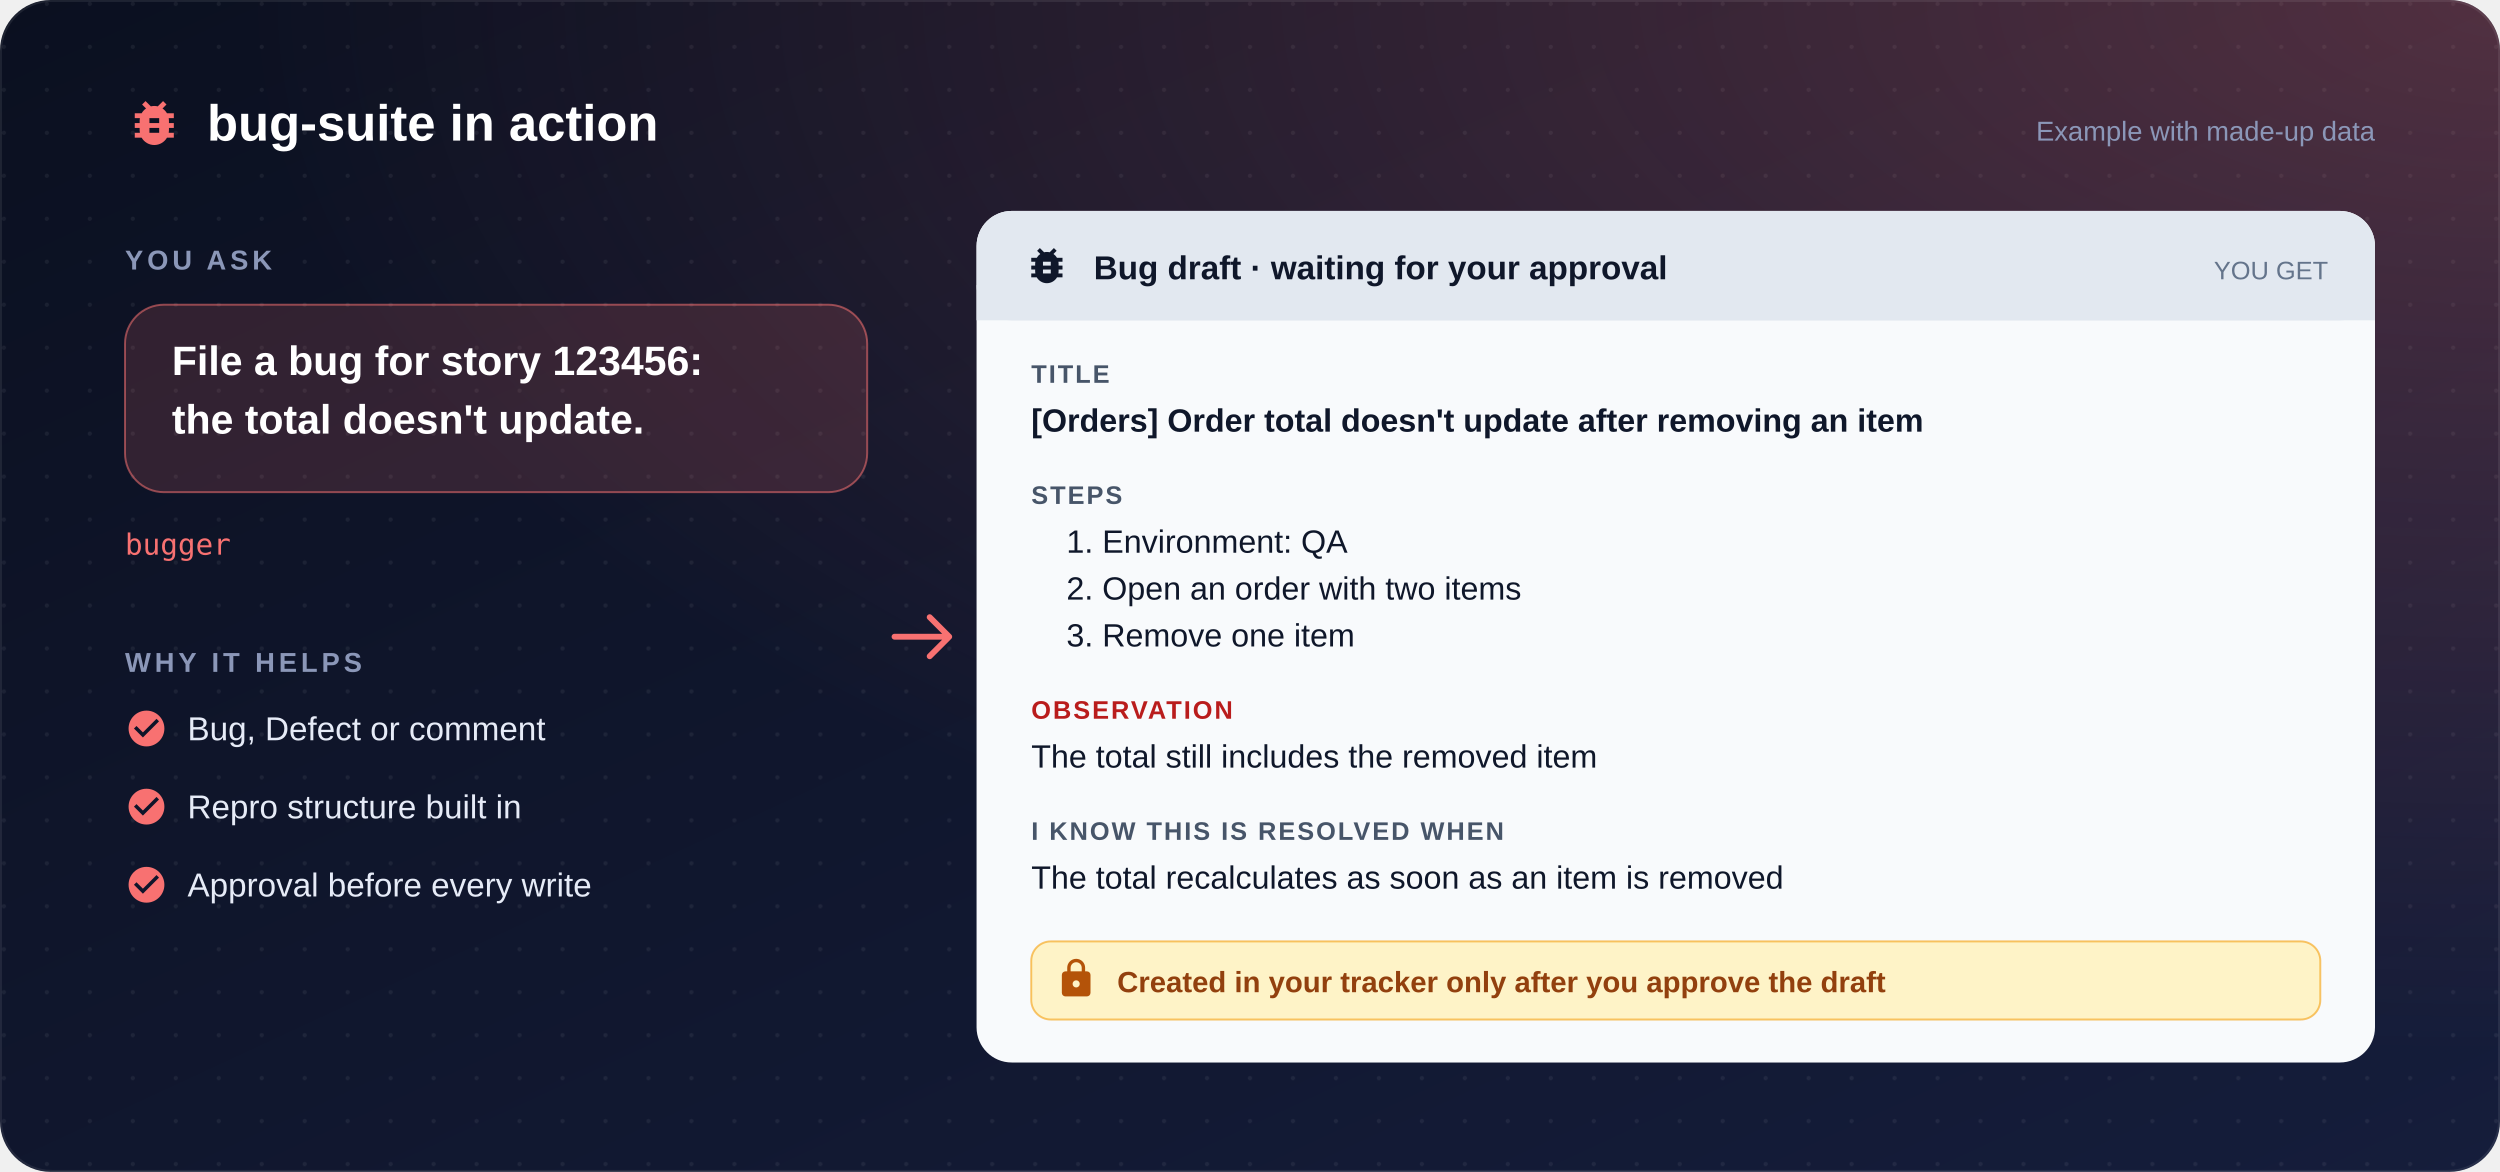
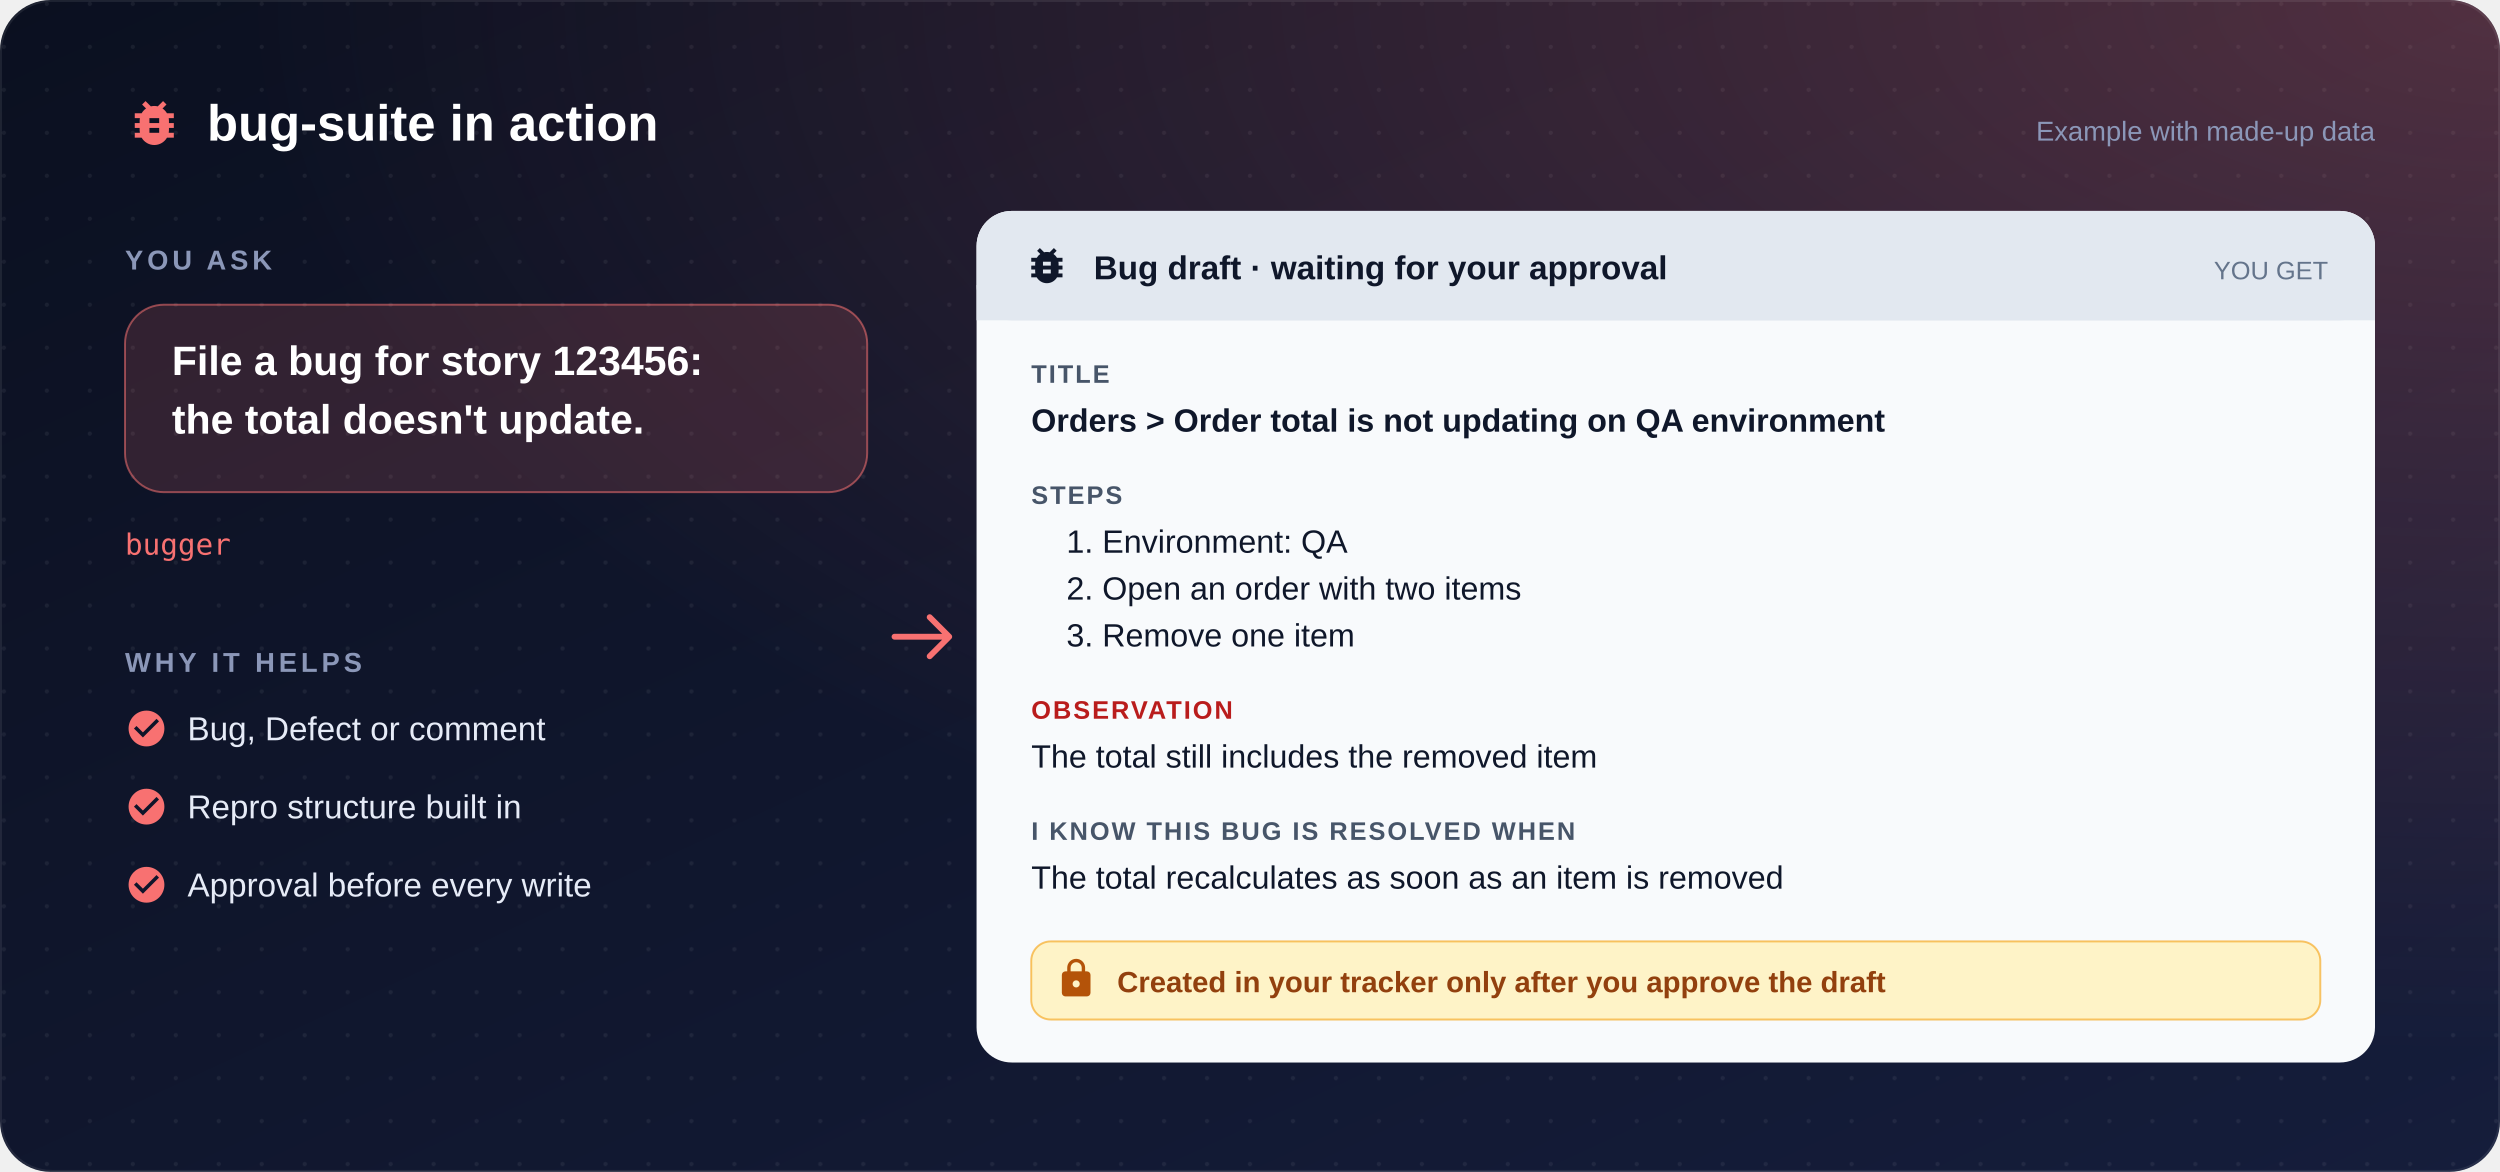
<svg xmlns="http://www.w3.org/2000/svg" width="1280" height="600" viewBox="0 0 1280 600" role="img" aria-label="bug-suite in action: File a bug for story 123456: the total doesn't update." font-family="'Segoe UI', -apple-system, 'Helvetica Neue', Arial, sans-serif">
  <defs>
    <linearGradient id="u-bug-suite-bg" x1="0" y1="0" x2="1" y2="1">
      <stop offset="0" stop-color="#0b1020" />
      <stop offset="1" stop-color="#151d3b" />
    </linearGradient>
    <radialGradient id="u-bug-suite-glow" cx="1" cy="0" r="0.9">
      <stop offset="0" stop-color="#f87171" stop-opacity=".28" />
      <stop offset="1" stop-color="#f87171" stop-opacity="0" />
    </radialGradient>
    <pattern id="u-bug-suite-dots" width="22" height="22" patternUnits="userSpaceOnUse">
      <circle cx="2" cy="2" r="1.1" fill="#ffffff" fill-opacity=".06" />
    </pattern>
  </defs>
  <rect width="1280" height="600" rx="26" fill="url(#u-bug-suite-bg)" />
  <rect width="1280" height="600" rx="26" fill="url(#u-bug-suite-dots)" />
  <rect width="1280" height="600" rx="26" fill="url(#u-bug-suite-glow)" />
  <rect x=".5" y=".5" width="1279" height="599" rx="26" fill="none" stroke="#ffffff" stroke-opacity=".08" />
  <g transform="translate(64 48) scale(1.25)" fill="#f87171">
    <path d="M20 8h-2.81c-.45-.78-1.07-1.45-1.82-1.96L17 4.41 15.59 3l-2.17 2.17C12.96 5.06 12.49 5 12 5s-.96.06-1.41.17L8.41 3 7 4.41l1.62 1.63C7.88 6.55 7.26 7.22 6.81 8H4v2h2.09c-.05.33-.09.66-.09 1v1H4v2h2v1c0 .34.04.67.09 1H4v2h2.81c1.04 1.79 2.97 3 5.19 3s4.15-1.21 5.19-3H20v-2h-2.09c.05-.33.09-.66.09-1v-1h2v-2h-2v-1c0-.34-.04-.67-.09-1H20zm-6 8h-4v-2h4zm0-4h-4v-2h4z" />
  </g>
  <text x="106" y="72" font-size="26" font-weight="700" fill="#ffffff">bug-suite in action</text>
  <text x="1216" y="72" text-anchor="end" font-size="14" fill="#8b97b8">Example with made-up data</text>
  <text x="64" y="138" font-size="14" font-weight="700" letter-spacing="2" fill="#8b97b8">YOU ASK</text>
  <rect x="64" y="156" width="380" height="96" rx="20" fill="#f87171" fill-opacity=".16" stroke="#f87171" stroke-opacity=".55" />
  <text x="88" y="192" font-size="21" font-weight="600" fill="#ffffff">File a bug for story 123456:</text>
  <text x="88" y="222" font-size="21" font-weight="600" fill="#ffffff">the total doesn't update.</text>
  <text x="64" y="284" font-size="15" fill="#f87171" font-family="Consolas, 'Cascadia Mono', Menlo, monospace">bugger</text>
  <text x="64" y="344" font-size="14" font-weight="700" letter-spacing="2" fill="#8b97b8">WHY IT HELPS</text>
  <g transform="translate(64 362) scale(0.9166667)" fill="#f87171">
    <path d="M12 2C6.48 2 2 6.48 2 12s4.48 10 10 10 10-4.48 10-10S17.52 2 12 2m-2 15-5-5 1.41-1.41L10 14.17l7.59-7.59L19 8z" />
  </g>
  <text x="96" y="379" font-size="17" fill="#e6ebf7">Bug, Defect or comment</text>
  <g transform="translate(64 402) scale(0.9166667)" fill="#f87171">
    <path d="M12 2C6.48 2 2 6.48 2 12s4.48 10 10 10 10-4.48 10-10S17.52 2 12 2m-2 15-5-5 1.41-1.41L10 14.17l7.59-7.59L19 8z" />
  </g>
  <text x="96" y="419" font-size="17" fill="#e6ebf7">Repro structure built in</text>
  <g transform="translate(64 442) scale(0.9166667)" fill="#f87171">
    <path d="M12 2C6.48 2 2 6.48 2 12s4.48 10 10 10 10-4.48 10-10S17.52 2 12 2m-2 15-5-5 1.41-1.41L10 14.17l7.59-7.59L19 8z" />
  </g>
  <text x="96" y="459" font-size="17" fill="#e6ebf7">Approval before every write</text>
  <path d="M458 326h28m-10 -10 10 10-10 10" fill="none" stroke="#f87171" stroke-width="3" stroke-linecap="round" stroke-linejoin="round" />
  <rect x="500" y="108" width="716" height="436" rx="18" fill="#f8fafc" />
  <rect x="500" y="108" width="716" height="56" rx="18" fill="#e2e8f0" />
  <rect x="500" y="146" width="716" height="18" fill="#e2e8f0" />
  <g transform="translate(524 124) scale(1)" fill="#0f172a">
    <path d="M20 8h-2.81c-.45-.78-1.07-1.45-1.82-1.96L17 4.41 15.59 3l-2.17 2.17C12.96 5.06 12.49 5 12 5s-.96.06-1.41.17L8.41 3 7 4.41l1.62 1.63C7.88 6.55 7.26 7.22 6.81 8H4v2h2.09c-.05.33-.09.66-.09 1v1H4v2h2v1c0 .34.04.67.09 1H4v2h2.81c1.04 1.79 2.97 3 5.19 3s4.15-1.21 5.19-3H20v-2h-2.09c.05-.33.09-.66.09-1v-1h2v-2h-2v-1c0-.34-.04-.67-.09-1H20zm-6 8h-4v-2h4zm0-4h-4v-2h4z" />
  </g>
  <text x="560" y="143" font-size="17" font-weight="700" fill="#0f172a">Bug draft · waiting for your approval</text>
  <text x="1192" y="143" text-anchor="end" font-size="13" fill="#64748b">YOU GET</text>
  <text x="528" y="196" font-size="13" font-weight="700" letter-spacing="1" fill="#475569">TITLE</text>
-   <text x="528" y="221" font-size="16.5" font-weight="700" fill="#0f172a">[Orders] Order total doesn't update after removing an item</text>
+   <text x="528" y="221" font-size="16.5" font-weight="700" fill="#0f172a">Orders &gt; Order total is not updating on QA environment</text>
  <text x="528" y="258" font-size="13" font-weight="700" letter-spacing="1" fill="#475569">STEPS</text>
  <text x="546" y="283" font-size="16.5" fill="#0f172a">1.  Environment: QA</text>
  <text x="546" y="307" font-size="16.5" fill="#0f172a">2.  Open an order with two items</text>
  <text x="546" y="331" font-size="16.5" fill="#0f172a">3.  Remove one item</text>
  <text x="528" y="368" font-size="13" font-weight="700" letter-spacing="1" fill="#b91c1c">OBSERVATION</text>
  <text x="528" y="393" font-size="16.5" fill="#0f172a">The total still includes the removed item</text>
-   <text x="528" y="430" font-size="13" font-weight="700" letter-spacing="1" fill="#475569">I KNOW THIS IS RESOLVED WHEN</text>
+   <text x="528" y="430" font-size="13" font-weight="700" letter-spacing="1" fill="#475569">I KNOW THIS BUG IS RESOLVED WHEN</text>
  <text x="528" y="455" font-size="16.5" fill="#0f172a">The total recalculates as soon as an item is removed</text>
  <rect x="528" y="482" width="660" height="40" rx="10" fill="#fef3c7" stroke="#f59e0b" stroke-opacity=".6" />
  <g transform="translate(540 490) scale(0.9166667)" fill="#b45309">
    <path d="M18 8h-1V6c0-2.76-2.24-5-5-5S7 3.24 7 6v2H6c-1.1 0-2 .9-2 2v10c0 1.1.9 2 2 2h12c1.1 0 2-.9 2-2V10c0-1.1-.9-2-2-2m-6 9c-1.1 0-2-.9-2-2s.9-2 2-2 2 .9 2 2-.9 2-2 2m3.1-9H8.9V6c0-1.71 1.39-3.1 3.1-3.1s3.1 1.39 3.1 3.1z" />
  </g>
  <text x="572" y="508" font-size="15" font-weight="600" fill="#92400e">Created in your tracker only after you approve the draft</text>
</svg>
